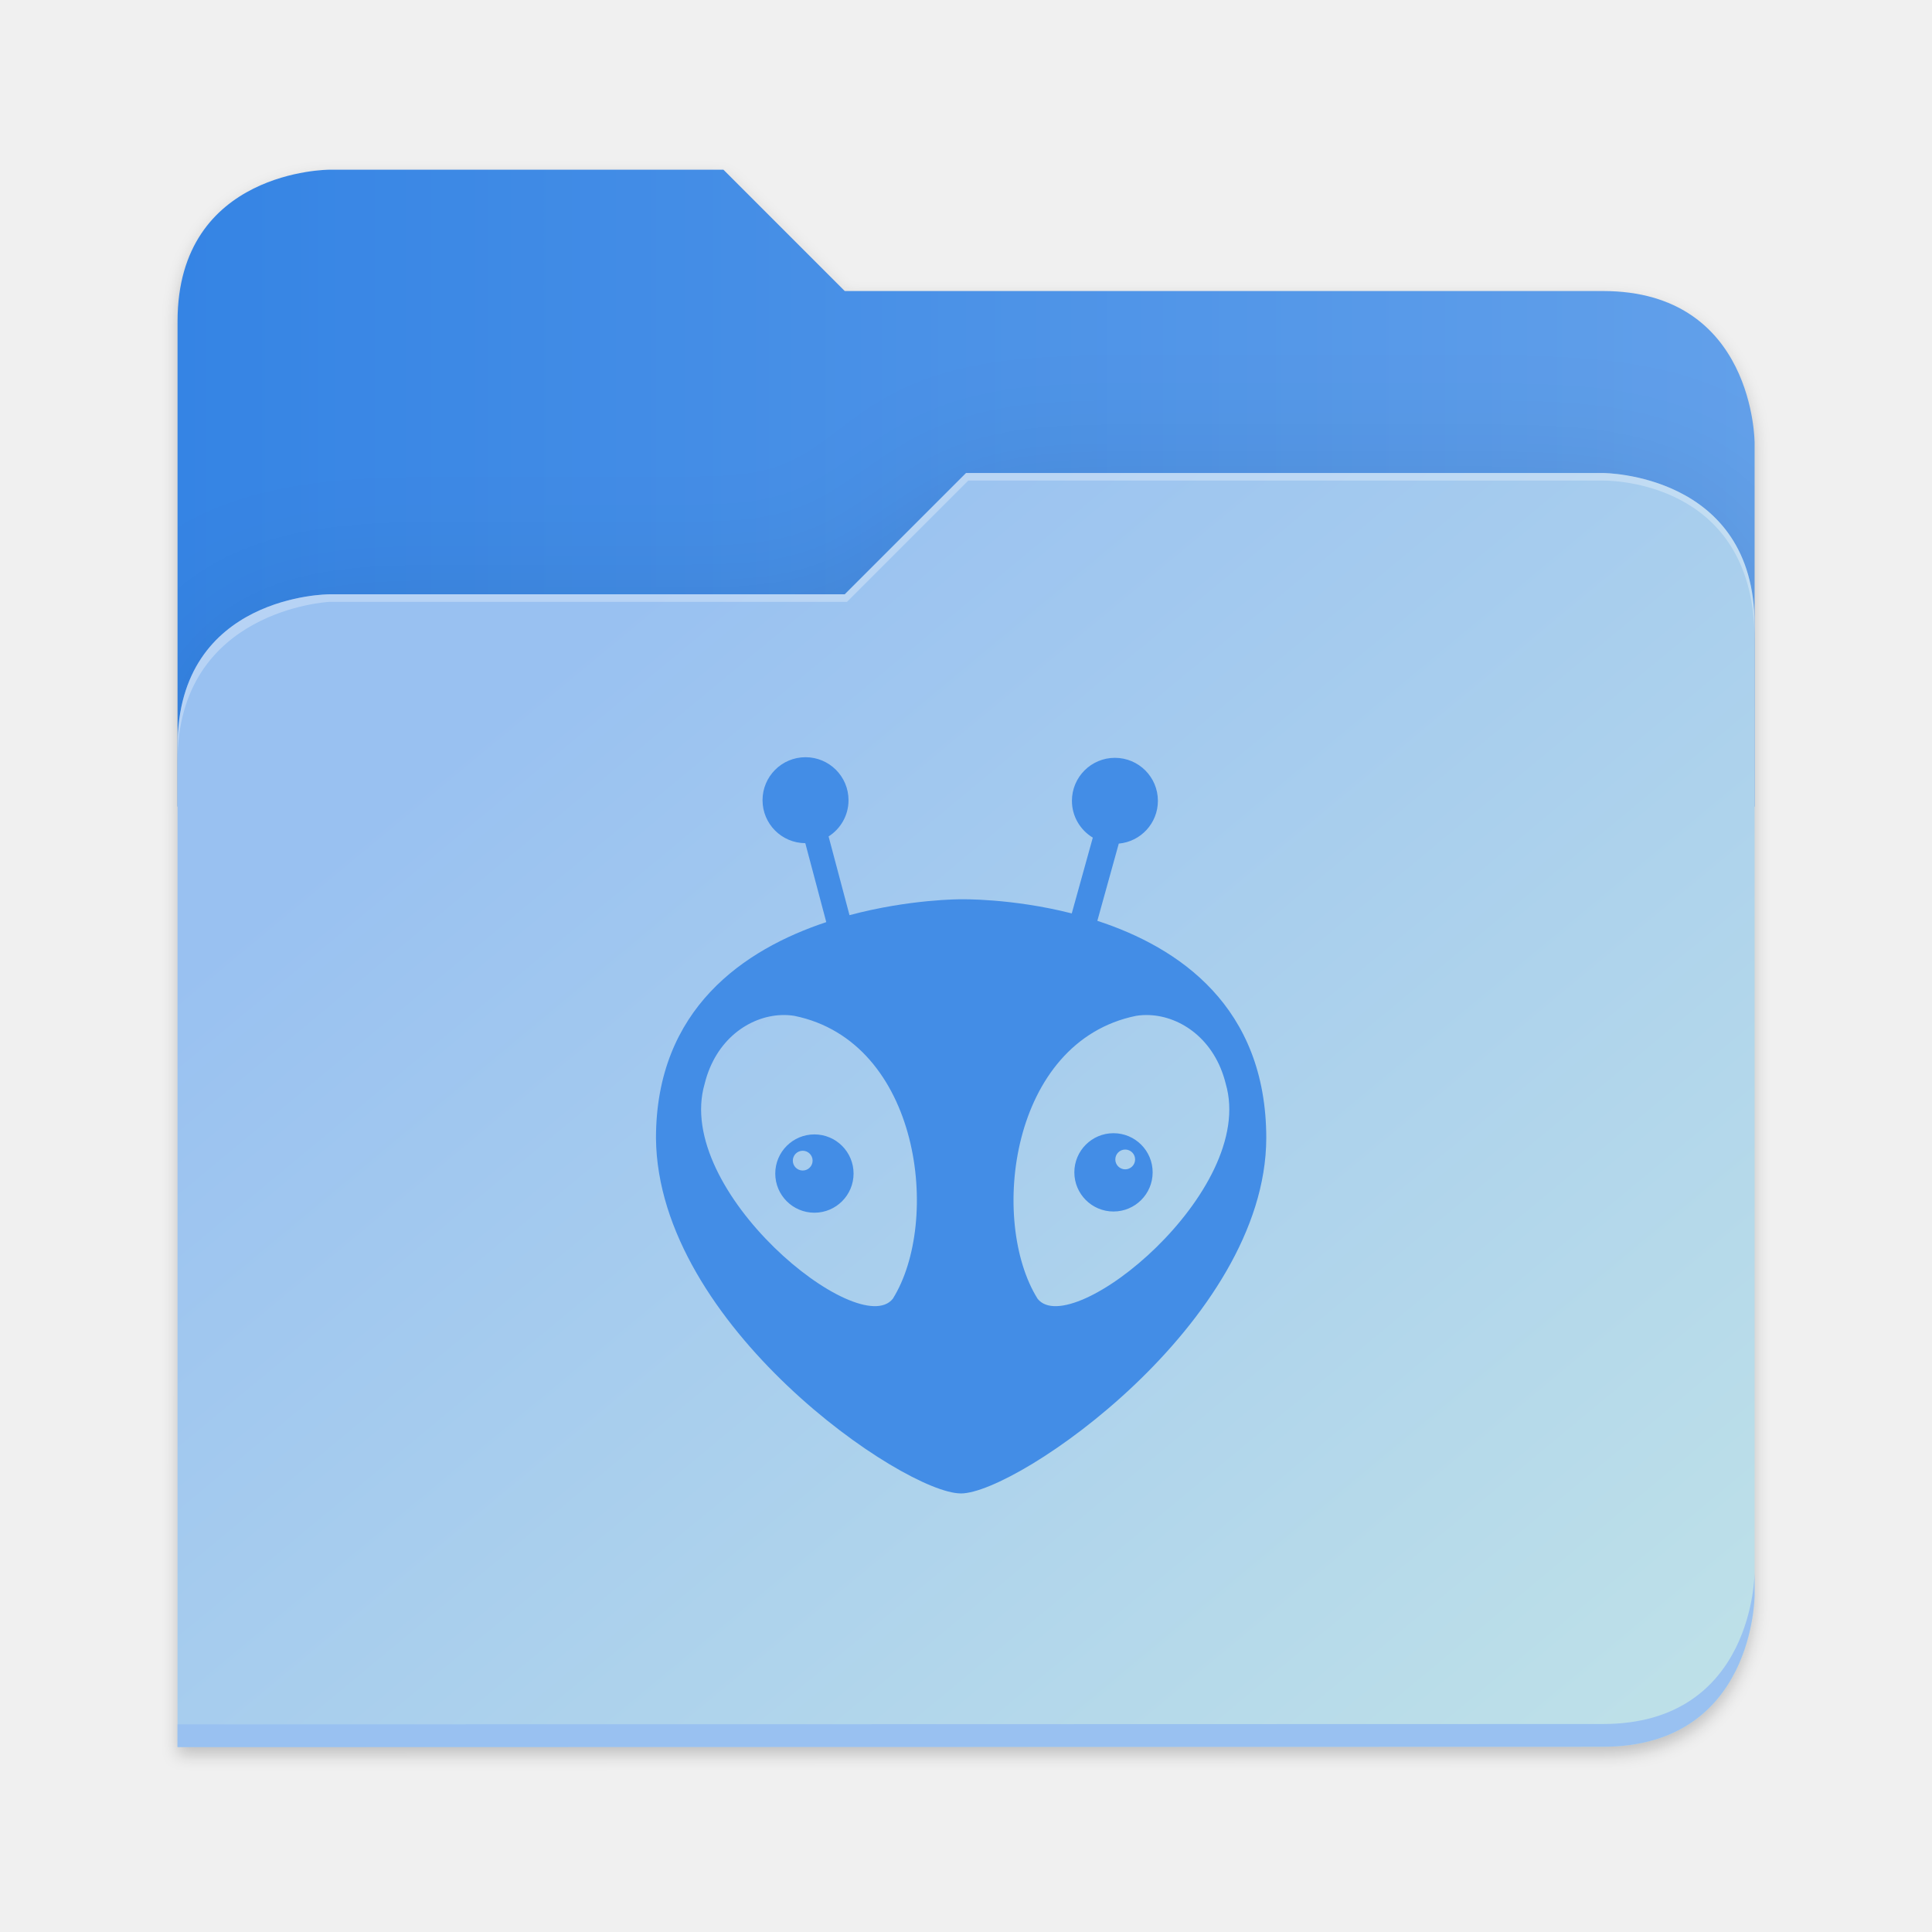
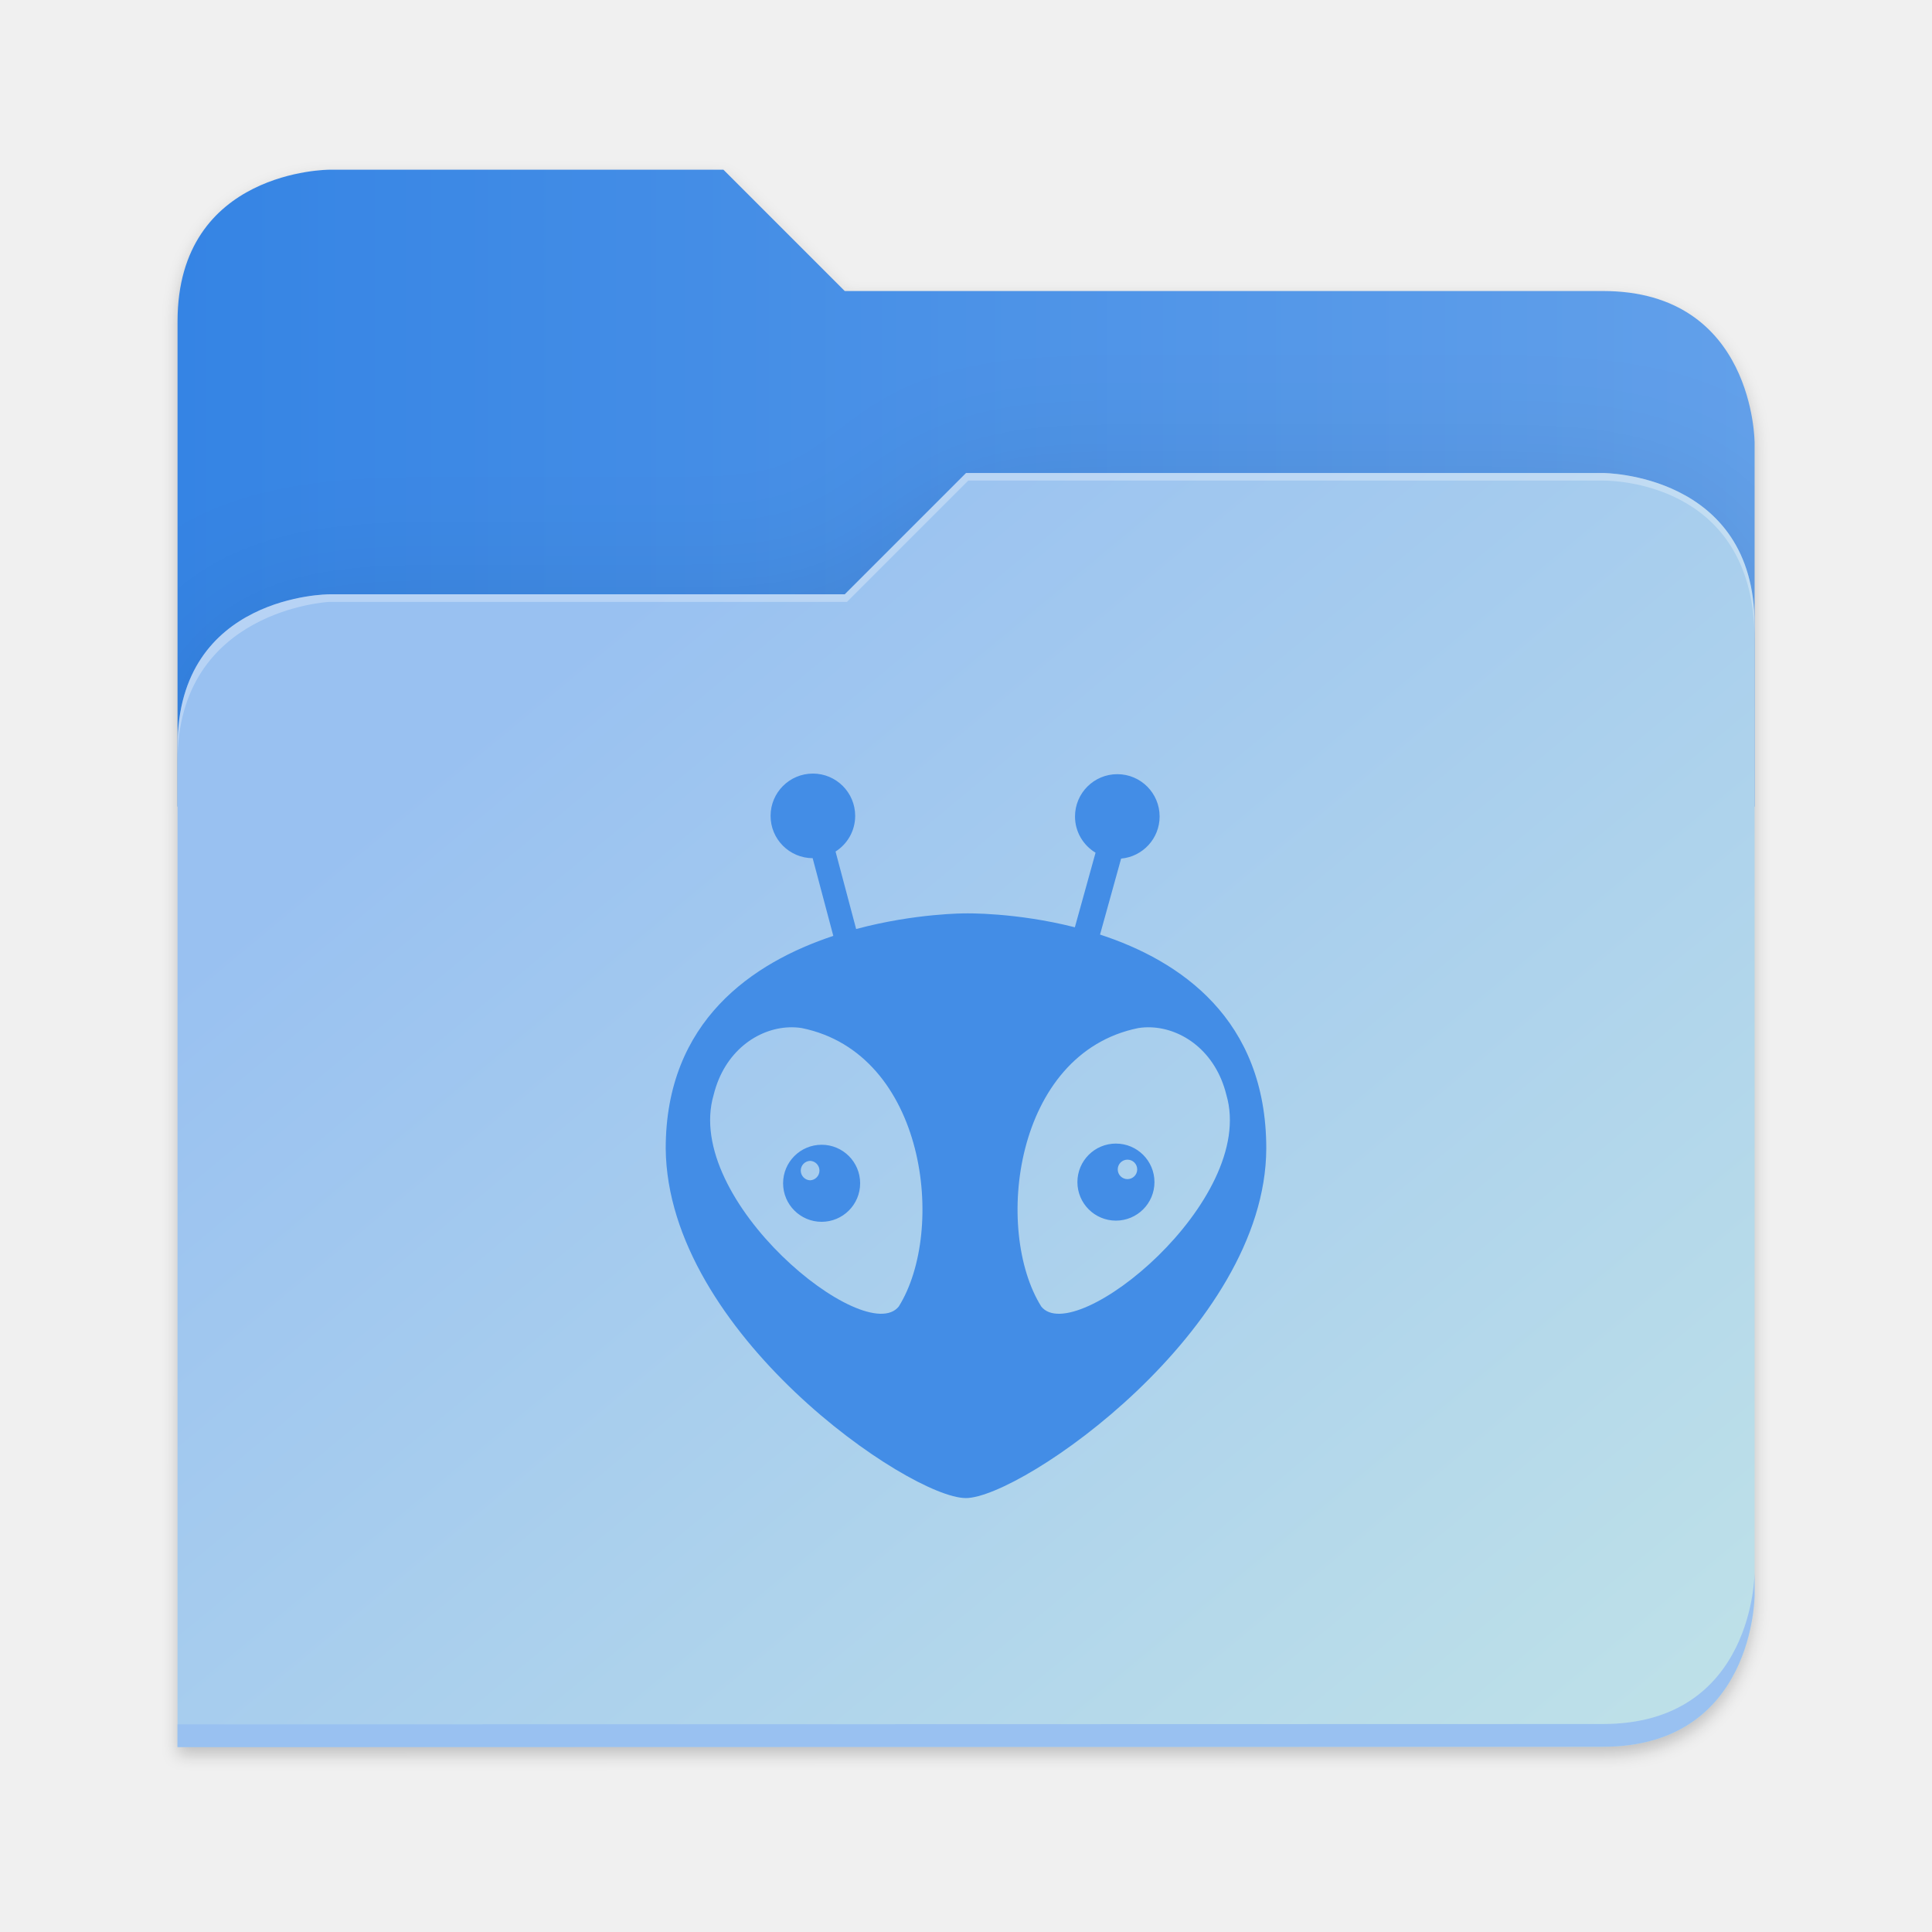
- <svg xmlns="http://www.w3.org/2000/svg" xmlns:xlink="http://www.w3.org/1999/xlink" height="128" viewBox="0 0 128 128" width="128" version="1.1" id="svg5248" xml:space="preserve">
+ <svg xmlns="http://www.w3.org/2000/svg" xmlns:xlink="http://www.w3.org/1999/xlink" height="128" viewBox="0 0 128 128" width="128" version="1.1" id="svg5248">
  <defs id="defs5252">
    <filter style="color-interpolation-filters:sRGB" id="filter1302" x="-0.012" width="1.024" y="-0.012" height="1.024">
      <feGaussianBlur stdDeviation="2.08" id="feGaussianBlur1304" />
    </filter>
    <linearGradient id="bg-gradient-2">
      <stop style="stop-color:#3584e4;stop-opacity:1" offset="0" id="stop13402" />
      <stop style="stop-color:#62a0ea;stop-opacity:1" offset="1" id="stop13404" />
    </linearGradient>
    <clipPath clipPathUnits="userSpaceOnUse" id="clipPath1509">
      <path id="path1511" d="M 192,-164 H 88 c 0,0 -40,0 -40,40 V 4 h 416 v -96 c 0,0 0,-40 -40,-40 H 224 Z" style="display:inline;opacity:1;vector-effect:none;fill:#c9b8a7;fill-opacity:1;stroke:none;stroke-width:26.067;stroke-linecap:butt;stroke-linejoin:miter;stroke-miterlimit:4;stroke-dasharray:none;stroke-dashoffset:0;stroke-opacity:1;marker:none;marker-start:none;marker-mid:none;marker-end:none;paint-order:normal;enable-background:new" />
    </clipPath>
    <filter style="color-interpolation-filters:sRGB" id="filter1529" x="-0.108" width="1.217" y="-0.134" height="1.269">
      <feGaussianBlur stdDeviation="18.8" id="feGaussianBlur1531" />
    </filter>
    <linearGradient id="linearGradient888">
      <stop style="stop-color:#99c1f1;stop-opacity:1" offset="0" id="stop884" />
      <stop style="stop-color:#c3e5e7;stop-opacity:1" offset="1" id="stop886" />
    </linearGradient>
-     <linearGradient xlink:href="#bg-gradient-2" id="linearGradient5836" gradientUnits="userSpaceOnUse" x1="64" y1="756" x2="480" y2="756" gradientTransform="matrix(0.2511615,0,0,0.2511615,-4.311514,-157.5362)" />
-     <linearGradient xlink:href="#linearGradient888" id="linearGradient5838" gradientUnits="userSpaceOnUse" x1="152.898" y1="-38.797" x2="447.309" y2="316" gradientTransform="matrix(0.2511615,0,0,0.2511615,-0.2929295,52.43479)" />
-     <linearGradient xlink:href="#linearGradient2023" id="linearGradient2025" x1="2689.252" y1="-1106.803" x2="2918.07" y2="-1106.803" gradientUnits="userSpaceOnUse" gradientTransform="matrix(0.4545101,0,0,0.4555215,-1210.292,616.1566)" />
-     <linearGradient id="linearGradient2023">
-       <stop style="stop-color:#62a0ea;stop-opacity:1;" offset="0" id="stop2019" />
-       <stop style="stop-color:#afd4ff;stop-opacity:1;" offset="0.058" id="stop2795" />
-       <stop style="stop-color:#62a0ea;stop-opacity:1;" offset="0.122" id="stop2797" />
-       <stop style="stop-color:#62a0ea;stop-opacity:1;" offset="0.873" id="stop2793" />
-       <stop style="stop-color:#c0d5ea;stop-opacity:1;" offset="0.956" id="stop2791" />
-       <stop style="stop-color:#62a0ea;stop-opacity:1;" offset="1" id="stop2021" />
-     </linearGradient>
+     <linearGradient xlink:href="#bg-gradient-2" id="linearGradient5836" gradientUnits="userSpaceOnUse" x1="64" y1="756" x2="480" y2="756" />
+     <linearGradient xlink:href="#linearGradient888" id="linearGradient5838" gradientUnits="userSpaceOnUse" x1="152.898" y1="-38.797" x2="447.309" y2="316" />
  </defs>
  <linearGradient id="a" gradientUnits="userSpaceOnUse" x1="12" x2="116" y1="64" y2="64">
    <stop offset="0" stop-color="#3d3846" id="stop5214" />
    <stop offset="0.05" stop-color="#77767b" id="stop5216" />
    <stop offset="0.1" stop-color="#5e5c64" id="stop5218" />
    <stop offset="0.9" stop-color="#504e56" id="stop5220" />
    <stop offset="0.95" stop-color="#77767b" id="stop5222" />
    <stop offset="1" stop-color="#3d3846" id="stop5224" />
  </linearGradient>
  <linearGradient id="b" gradientUnits="userSpaceOnUse" x1="12" x2="112.041" y1="60" y2="80.988">
    <stop offset="0" stop-color="#77767b" id="stop5227" />
    <stop offset="0.384" stop-color="#9a9996" id="stop5229" />
    <stop offset="0.721" stop-color="#77767b" id="stop5231" />
    <stop offset="1" stop-color="#68666f" id="stop5233" />
  </linearGradient>
-   <path id="path5786" d="m 88,-162 c 0,0 -40,0 -40,40 L 47.965,6 h 0.033 L 47.965,254.094 424,254 c 40,0 40,-40 40,-40 V 6 -42 -90 c 0,0 0,-40 -40,-40 H 224 l -32,-32 z" style="display:inline;opacity:0.2;fill:#000000;fill-opacity:1;stroke:none;stroke-width:26.067;stroke-linecap:butt;stroke-linejoin:miter;stroke-miterlimit:4;stroke-dasharray:none;stroke-dashoffset:0;stroke-opacity:1;marker:none;marker-start:none;marker-mid:none;marker-end:none;paint-order:normal;filter:url(#filter1302);enable-background:new" transform="matrix(0.2511615,0,0,0.2511615,-0.2929295,52.43479)" />
-   <path style="display:inline;fill:url(#linearGradient5836);fill-opacity:1;stroke:none;stroke-width:6.547;stroke-linecap:butt;stroke-linejoin:miter;stroke-miterlimit:4;stroke-dasharray:none;stroke-dashoffset:0;stroke-opacity:1;marker:none;marker-start:none;marker-mid:none;marker-end:none;paint-order:normal;enable-background:new" d="M 47.93,11.244 H 21.809 c 0,0 -10.046,0 -10.046,10.046 V 53.439 H 116.246 V 29.328 c 0,0 0,-10.046 -10.046,-10.046 H 55.967 Z" id="path5788" />
-   <path id="path5790" d="m 256,-80 -32,32 H 88 c 0,0 -40,0 -40,40 v 264 h 376 c 40,0 40,-40 40,-40 V -40 c 0,-40 -40,-40 -40,-40 z" style="display:inline;opacity:0.1;fill:#000000;fill-opacity:1;stroke:none;stroke-width:26.067;stroke-linecap:butt;stroke-linejoin:miter;stroke-miterlimit:4;stroke-dasharray:none;stroke-dashoffset:0;stroke-opacity:1;marker:none;marker-start:none;marker-mid:none;marker-end:none;paint-order:normal;filter:url(#filter1529);enable-background:new" clip-path="url(#clipPath1509)" transform="matrix(0.2511615,0,0,0.2511615,-0.2929295,52.43479)" />
-   <path style="display:inline;fill:url(#linearGradient5838);fill-opacity:1;stroke:none;stroke-width:6.547;stroke-linecap:butt;stroke-linejoin:miter;stroke-miterlimit:4;stroke-dasharray:none;stroke-dashoffset:0;stroke-opacity:1;marker:none;marker-start:none;marker-mid:none;marker-end:none;paint-order:normal;enable-background:new" d="m 64.004,31.337 -8.037,8.037 H 21.809 c 0,0 -10.046,0 -10.046,10.046 v 66.307 h 94.437 c 10.046,0 10.046,-10.046 10.046,-10.046 V 41.384 c 0,-10.046 -10.046,-10.046 -10.046,-10.046 z" id="path5792" />
-   <path style="font-variation-settings:normal;display:inline;fill:#99c1f1;fill-opacity:1;stroke:none;stroke-width:6.547;stroke-linecap:butt;stroke-linejoin:miter;stroke-miterlimit:4;stroke-dasharray:none;stroke-dashoffset:0;stroke-opacity:1;marker:none;marker-start:none;marker-mid:none;marker-end:none;paint-order:normal;enable-background:new;stop-color:#000000" d="m 116.246,104.174 c 0,0 0,10.046 -10.046,10.046 l -94.436,0.024 -9.8e-4,1.507 94.437,-0.024 c 10.046,0 10.046,-10.046 10.046,-10.046 z" id="path5794" />
-   <path style="display:inline;opacity:0.3;fill:#ffffff;fill-opacity:1;stroke:none;stroke-width:6.547;stroke-linecap:butt;stroke-linejoin:miter;stroke-miterlimit:4;stroke-dasharray:none;stroke-dashoffset:0;stroke-opacity:1;marker:none;marker-start:none;marker-mid:none;marker-end:none;paint-order:normal;enable-background:new" d="m 64.004,31.337 -8.037,8.037 H 21.809 c 0,0 -10.046,0 -10.046,10.046 v 1.005 c 0,-10.046 10.046,-10.549 10.046,-10.549 H 56.116 l 8.037,-8.037 h 42.047 c 1.351,0 10.046,0.502 10.046,10.549 v -1.005 c 0,-10.046 -10.046,-10.046 -10.046,-10.046 z" id="path5796" />
+   <g transform="matrix(0.2511615,0,0,0.2511615,-0.2929295,52.43479)" id="g5798" style="fill:#c9b8a7;fill-opacity:1;stroke:#a08f7f;stroke-opacity:1">
+     <path id="path5786" d="m 88,-162 c 0,0 -40,0 -40,40 L 47.965,6 h 0.033 L 47.965,254.094 424,254 c 40,0 40,-40 40,-40 V 6 -42 -90 c 0,0 0,-40 -40,-40 H 224 l -32,-32 z" style="display:inline;opacity:0.2;fill:#000000;fill-opacity:1;stroke:none;stroke-width:26.067;stroke-linecap:butt;stroke-linejoin:miter;stroke-miterlimit:4;stroke-dasharray:none;stroke-dashoffset:0;stroke-opacity:1;marker:none;marker-start:none;marker-mid:none;marker-end:none;paint-order:normal;filter:url(#filter1302);enable-background:new" />
+     <path style="display:inline;opacity:1;fill:url(#linearGradient5836);fill-opacity:1;stroke:none;stroke-width:26.067;stroke-linecap:butt;stroke-linejoin:miter;stroke-miterlimit:4;stroke-dasharray:none;stroke-dashoffset:0;stroke-opacity:1;marker:none;marker-start:none;marker-mid:none;marker-end:none;paint-order:normal;enable-background:new" d="M 208,672 H 104 c 0,0 -40,0 -40,40 v 128 h 416 v -96 c 0,0 0,-40 -40,-40 H 240 Z" transform="translate(-16,-836)" id="path5788" />
+     <path id="path5790" d="m 256,-80 -32,32 H 88 c 0,0 -40,0 -40,40 v 264 h 376 c 40,0 40,-40 40,-40 V -40 c 0,-40 -40,-40 -40,-40 z" style="display:inline;opacity:0.1;fill:#000000;fill-opacity:1;stroke:none;stroke-width:26.067;stroke-linecap:butt;stroke-linejoin:miter;stroke-miterlimit:4;stroke-dasharray:none;stroke-dashoffset:0;stroke-opacity:1;marker:none;marker-start:none;marker-mid:none;marker-end:none;paint-order:normal;filter:url(#filter1529);enable-background:new" clip-path="url(#clipPath1509)" />
+     <path style="display:inline;opacity:1;fill:url(#linearGradient5838);fill-opacity:1;stroke:none;stroke-width:26.067;stroke-linecap:butt;stroke-linejoin:miter;stroke-miterlimit:4;stroke-dasharray:none;stroke-dashoffset:0;stroke-opacity:1;marker:none;marker-start:none;marker-mid:none;marker-end:none;paint-order:normal;enable-background:new" d="m 256,-84 -32,32 H 88 c 0,0 -40,0 -40,40 v 264 h 376 c 40,0 40,-40 40,-40 V -44 c 0,-40 -40,-40 -40,-40 z" id="path5792" />
+     <path style="font-variation-settings:normal;display:inline;opacity:1;fill:#99c1f1;fill-opacity:1;stroke:none;stroke-width:26.067;stroke-linecap:butt;stroke-linejoin:miter;stroke-miterlimit:4;stroke-dasharray:none;stroke-dashoffset:0;stroke-opacity:1;marker:none;marker-start:none;marker-mid:none;marker-end:none;paint-order:normal;enable-background:new;stop-color:#000000;stop-opacity:1" d="m 480,1042 c 0,0 0,40 -40,40 l -375.998,0.094 -0.004,6 L 440,1088 c 40,0 40,-40 40,-40 z" transform="translate(-16,-836)" id="path5794" />
+     <path style="display:inline;opacity:0.3;fill:#ffffff;fill-opacity:1;stroke:none;stroke-width:26.067;stroke-linecap:butt;stroke-linejoin:miter;stroke-miterlimit:4;stroke-dasharray:none;stroke-dashoffset:0;stroke-opacity:1;marker:none;marker-start:none;marker-mid:none;marker-end:none;paint-order:normal;enable-background:new" d="m 272,752 -32,32 H 104 c 0,0 -40,0 -40,40 v 4 c 0,-40 40,-42 40,-42 h 136.591 l 32,-32 H 440 c 5.38,0 40,2 40,42 v -4 c 0,-40 -40,-40 -40,-40 z" id="path5796" transform="translate(-16,-836)" />
+   </g>
  <g id="surface105959-1" transform="matrix(3.494182,0,0,3.494182,134.0262,48.09931)" style="fill:#3f8ae5;fill-opacity:1;stroke:none;stroke-width:0.894" />
-   <path id="path3" style="display:inline;fill:#438de6;fill-opacity:1;stroke-width:0.276" d="m 53.368,50.167 c -1.573,0 -2.848,1.275 -2.848,2.848 0,1.568 1.267,2.84 2.833,2.847 l 1.39,5.231 c -5.412,1.797 -11.283,5.724 -11.283,14.318 0.12,12.417 16.429,23.524 20.193,23.532 l 0.005,0.002 c 3.757,0 20.195,-11.352 20.236,-23.533 0,-8.728 -5.802,-12.647 -11.192,-14.405 l 1.42,-5.116 c 1.453,-0.13 2.592,-1.348 2.592,-2.835 0,-1.573 -1.275,-2.848 -2.848,-2.848 -1.573,0 -2.848,1.275 -2.848,2.848 0,1.036 0.556,1.94 1.383,2.439 l -1.394,5.021 c -3.984,-1.013 -7.348,-0.936 -7.348,-0.936 v -5.84e-4 c 0,0 -3.381,-0.017 -7.377,1.053 h -2.69e-4 l -1.386,-5.216 c 0.793,-0.506 1.321,-1.391 1.321,-2.401 0,-1.573 -1.275,-2.848 -2.848,-2.848 z m -1.623,17.085 c 0.298,-0.013 0.593,0.004 0.88,0.05 8.376,1.704 9.731,13.625 6.525,18.746 v -2.92e-4 c -2.246,2.815 -14.554,-7.142 -12.462,-14.253 0.725,-2.933 2.968,-4.455 5.056,-4.543 z m 24.405,1.65e-4 c 2.088,0.088 4.331,1.61 5.056,4.543 C 83.298,78.906 70.99,88.863 68.744,86.048 65.538,80.927 66.893,69.006 75.269,67.302 c 0.287,-0.046 0.582,-0.063 0.88,-0.05 z m -2.378,7.825 a 2.594,2.594 0 0 0 -2.594,2.594 2.594,2.594 0 0 0 2.594,2.594 2.594,2.594 0 0 0 2.594,-2.594 2.594,2.594 0 0 0 -2.594,-2.594 z m -19.815,0.08 v 2.72e-4 a 2.594,2.594 0 0 0 -2.594,2.594 2.594,2.594 0 0 0 2.594,2.594 2.594,2.594 0 0 0 2.594,-2.594 2.594,2.594 0 0 0 -2.594,-2.594 z m 20.591,1.003 a 0.655,0.655 0 0 1 0,1.311 0.655,0.655 0 0 1 0,-1.311 z m -21.366,0.08 a 0.655,0.655 0 0 1 0,1.31 0.655,0.655 0 0 1 0,-1.31 z" />
+   <path id="path3" style="display:inline;fill:#438de6;fill-opacity:1;stroke-width:0.272" d="m 53.855,51.252 c -1.548,0 -2.802,1.255 -2.802,2.803 0,1.543 1.247,2.794 2.788,2.802 l 1.368,5.148 C 49.884,63.772 44.105,67.637 44.105,76.094 44.224,88.313 60.272,99.242 63.977,99.25 l 0.004,0.002 c 3.697,0 19.873,-11.171 19.913,-23.158 0,-8.588 -5.709,-12.445 -11.014,-14.176 l 1.397,-5.034 c 1.43,-0.128 2.551,-1.327 2.551,-2.79 0,-1.548 -1.255,-2.803 -2.803,-2.803 -1.548,0 -2.803,1.255 -2.803,2.803 0,1.02 0.547,1.909 1.361,2.4 l -1.371,4.941 c -3.921,-0.997 -7.231,-0.921 -7.231,-0.921 v -5.74e-4 c 0,0 -3.327,-0.017 -7.259,1.037 h -2.65e-4 l -1.364,-5.133 c 0.781,-0.498 1.3,-1.369 1.3,-2.363 0,-1.548 -1.255,-2.803 -2.803,-2.803 z m -1.597,16.812 c 0.294,-0.013 0.584,0.004 0.866,0.049 8.242,1.677 9.576,13.408 6.421,18.447 v -2.87e-4 c -2.21,2.77 -14.322,-7.028 -12.263,-14.026 0.713,-2.886 2.921,-4.384 4.976,-4.47 z m 24.016,1.62e-4 c 2.055,0.087 4.262,1.584 4.975,4.47 2.059,6.998 -10.053,16.796 -12.263,14.026 -3.155,-5.04 -1.821,-16.77 6.421,-18.447 0.282,-0.045 0.573,-0.062 0.866,-0.049 z m -2.34,7.7 a 2.553,2.553 0 0 0 -2.553,2.553 2.553,2.553 0 0 0 2.553,2.553 2.553,2.553 0 0 0 2.552,-2.553 2.553,2.553 0 0 0 -2.553,-2.552 z m -19.499,0.079 v 2.68e-4 a 2.553,2.553 0 0 0 -2.553,2.552 2.553,2.553 0 0 0 2.553,2.553 2.553,2.553 0 0 0 2.552,-2.553 2.553,2.553 0 0 0 -2.553,-2.553 z m 20.263,0.987 a 0.645,0.645 0 0 1 0,1.29 0.645,0.645 0 0 1 0,-1.29 z m -21.026,0.079 a 0.645,0.645 0 0 1 0,1.289 0.645,0.645 0 0 1 0,-1.289 z" />
</svg>
